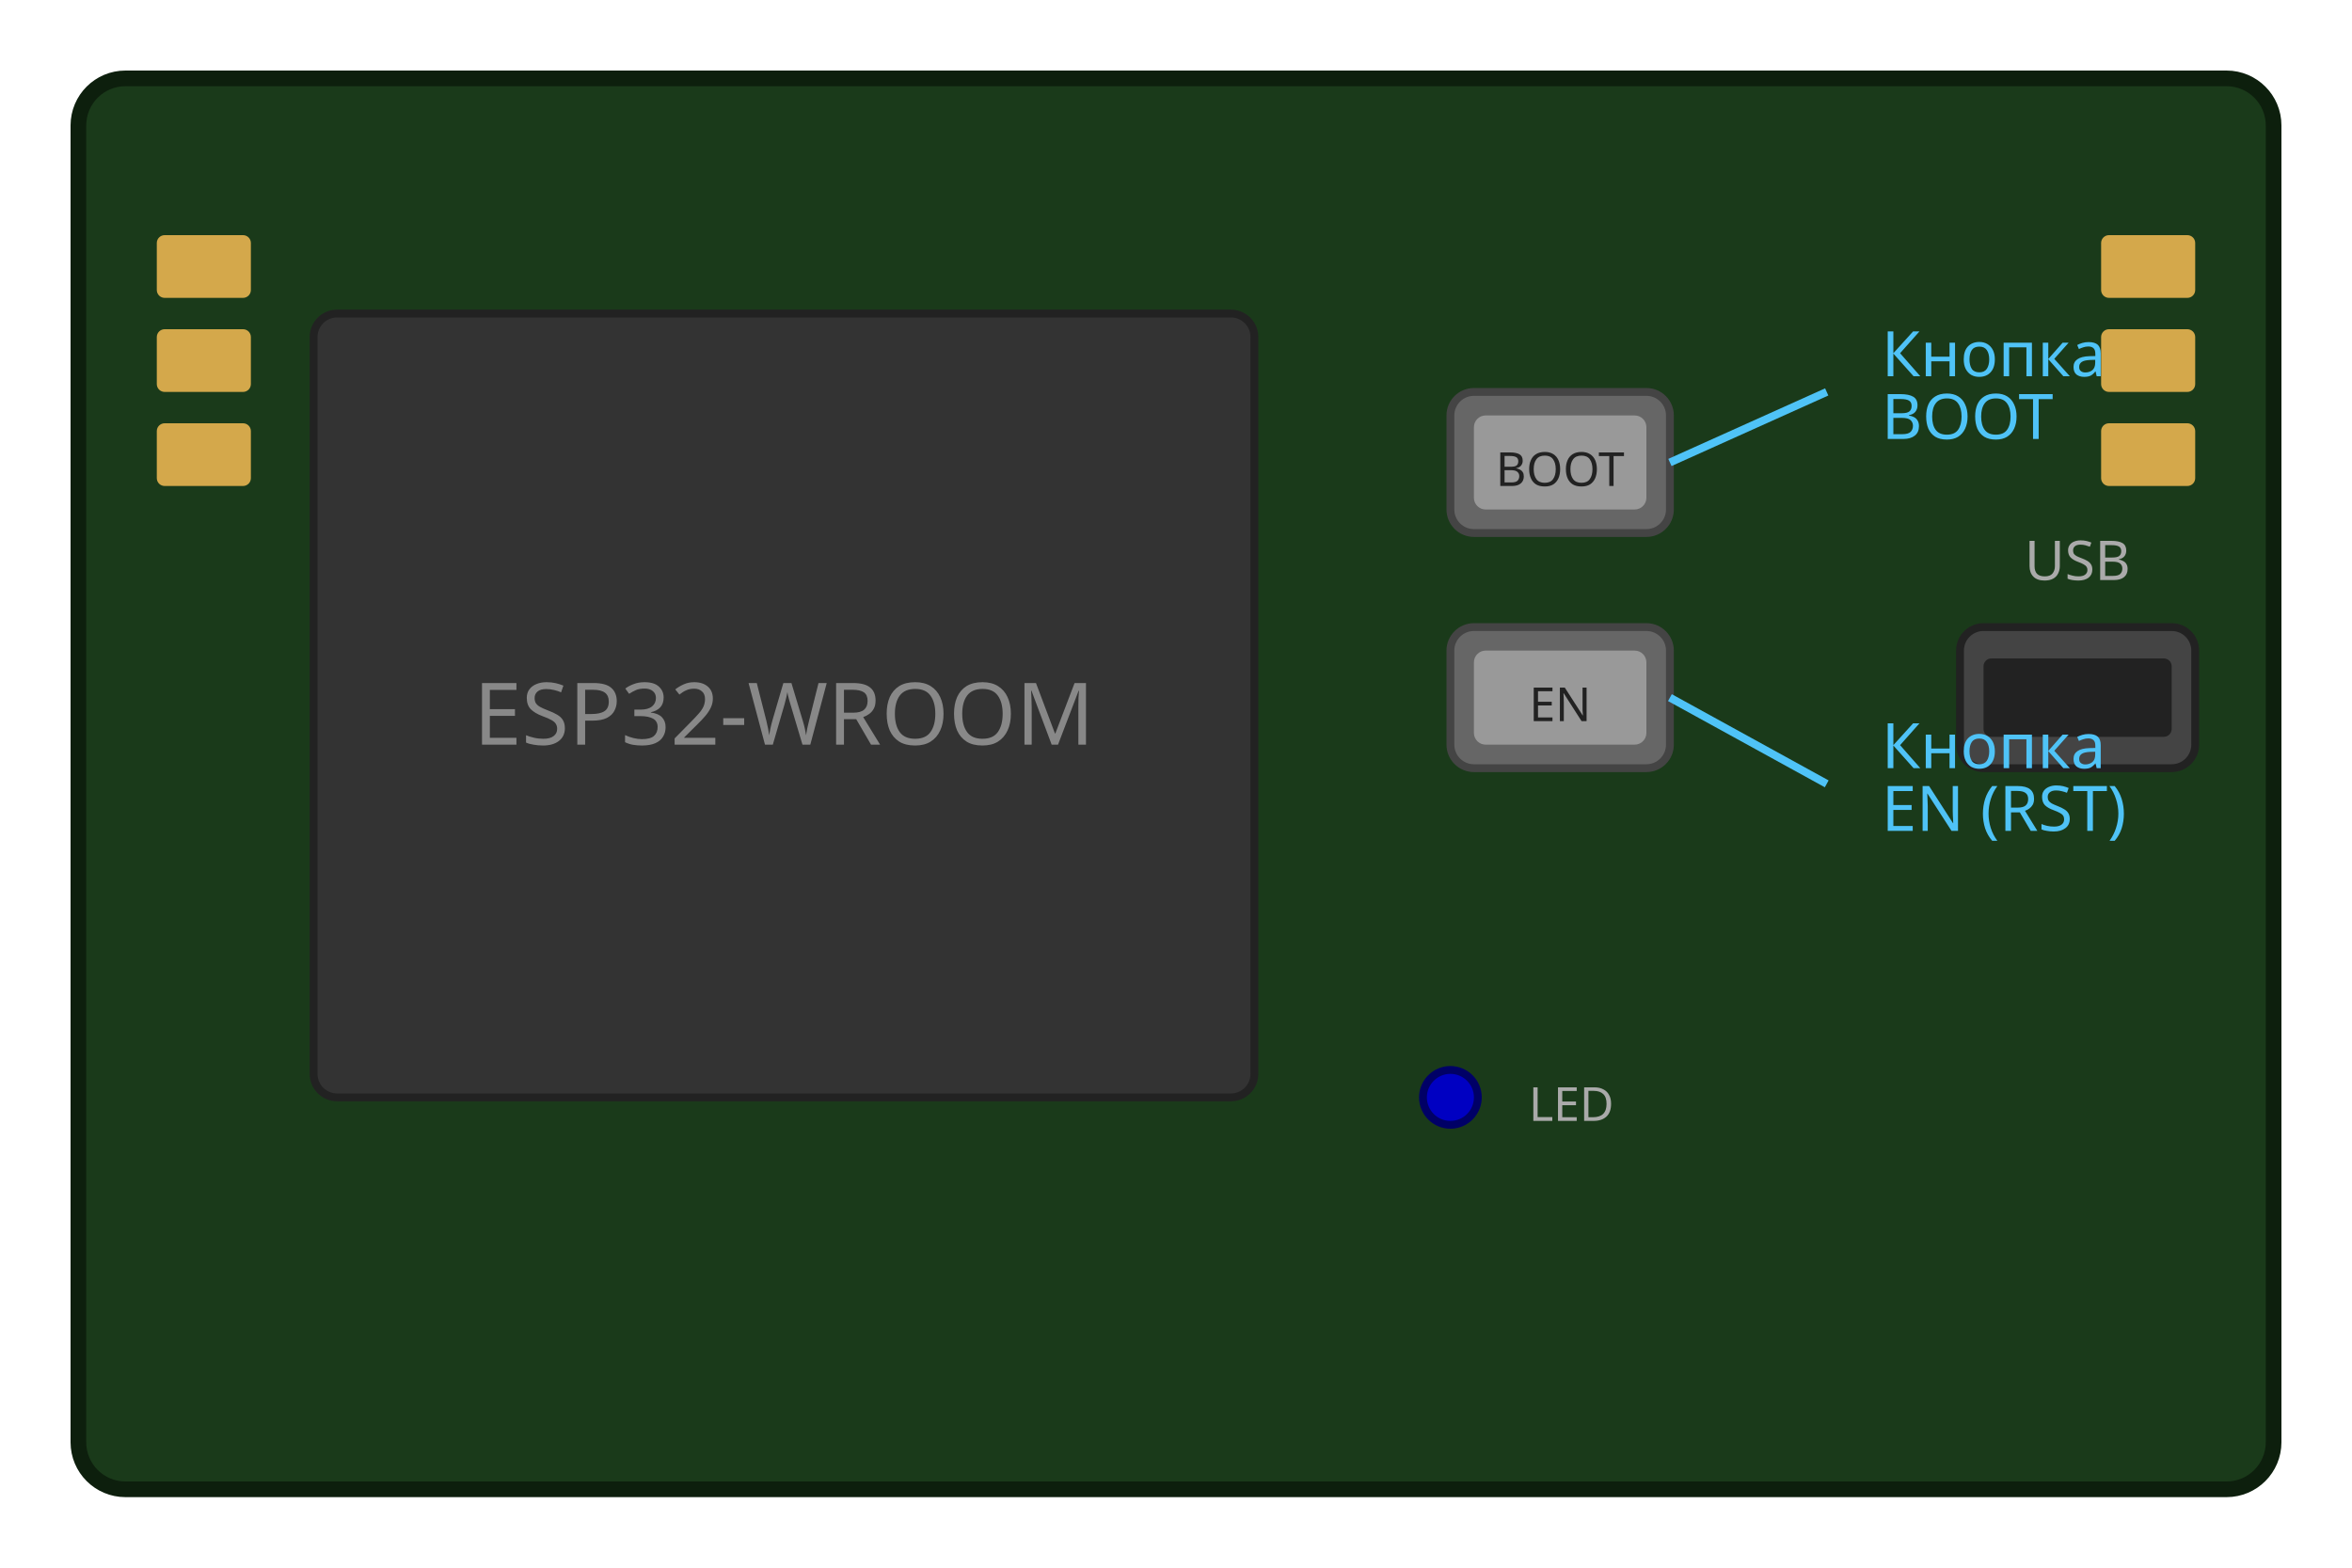
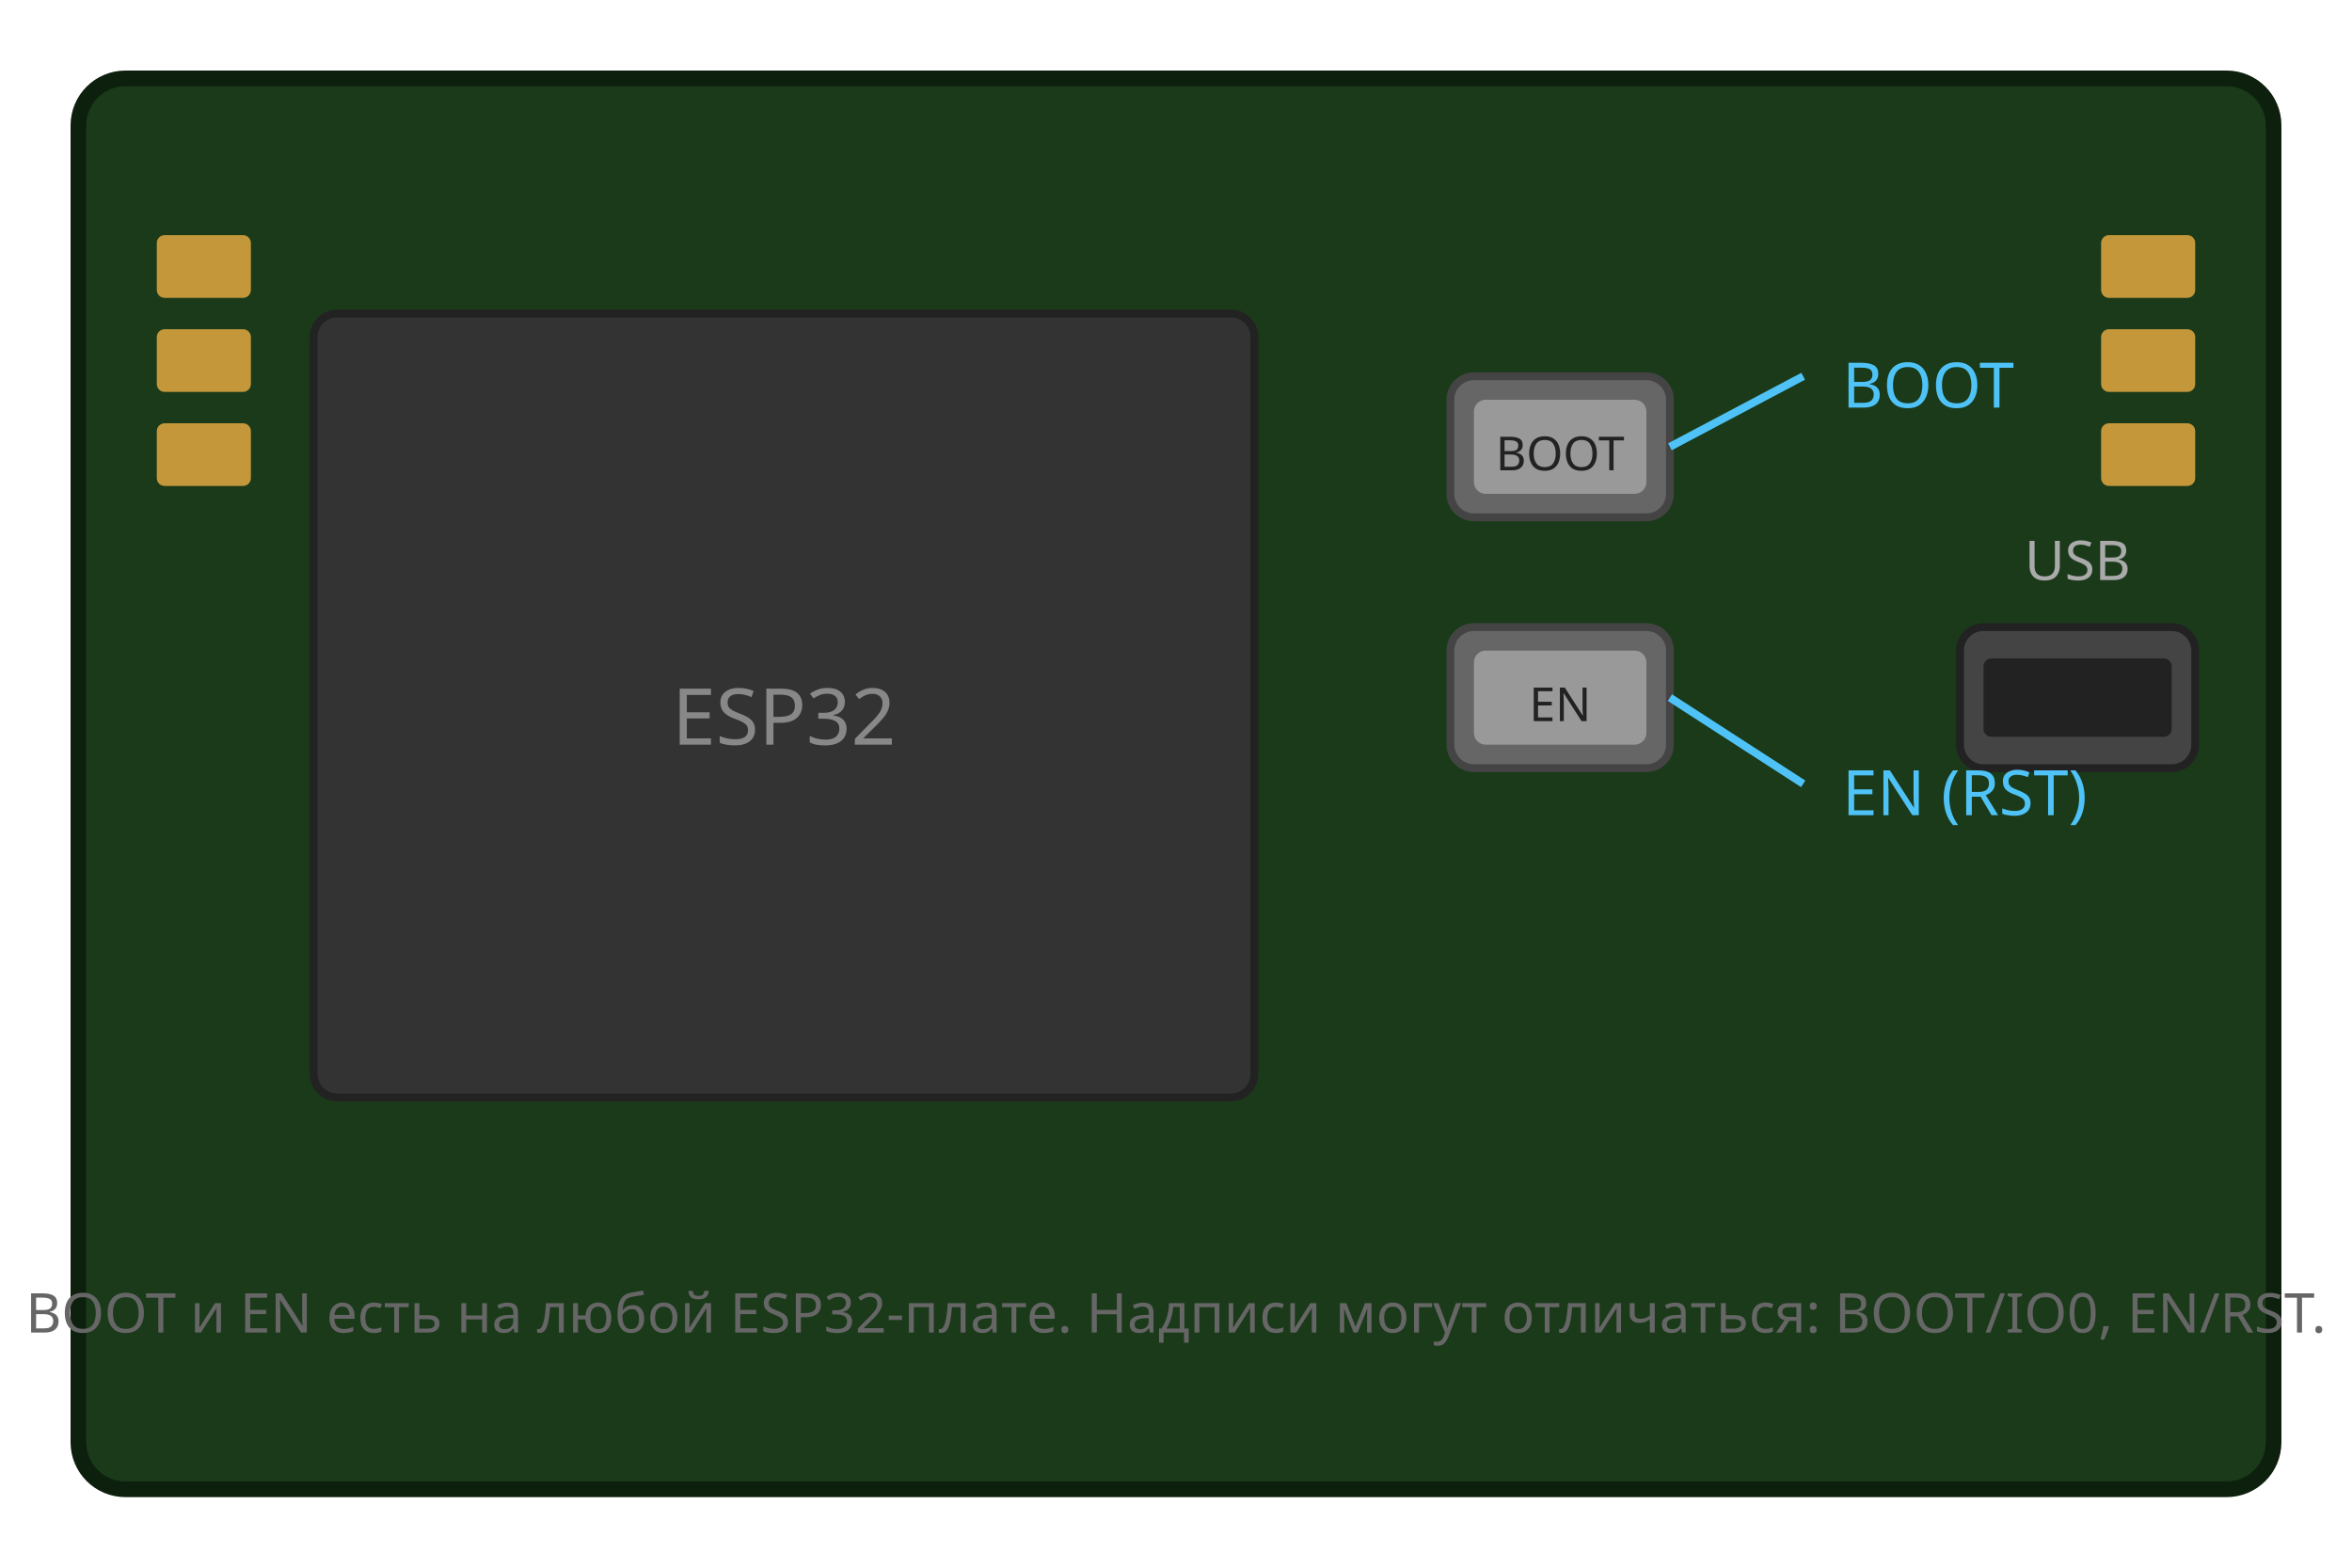
<svg xmlns="http://www.w3.org/2000/svg" viewBox="0 0 300 200" width="300" height="200">
  <rect x="10" y="10" width="280" height="180" rx="6" fill="#1a3a1a" stroke="#0d1f0d" stroke-width="2" />
  <rect x="40" y="40" width="120" height="100" rx="3" fill="#333" stroke="#222" stroke-width="1" />
-   <text x="100" y="95" text-anchor="middle" font-size="11" fill="#888" font-family="sans-serif">ESP32-WROOM</text>
-   <rect x="20" y="30" width="12" height="8" rx="1" fill="#d4a84b" />
-   <rect x="20" y="42" width="12" height="8" rx="1" fill="#d4a84b" />
-   <rect x="20" y="54" width="12" height="8" rx="1" fill="#d4a84b" />
-   <rect x="268" y="30" width="12" height="8" rx="1" fill="#d4a84b" />
-   <rect x="268" y="42" width="12" height="8" rx="1" fill="#d4a84b" />
-   <rect x="268" y="54" width="12" height="8" rx="1" fill="#d4a84b" />
+   <text x="100" y="95" text-anchor="middle" font-size="10" fill="#888" font-family="sans-serif">ESP32</text>
+   <rect x="20" y="30" width="12" height="8" rx="1" fill="#c4983a" />
+   <rect x="20" y="42" width="12" height="8" rx="1" fill="#c4983a" />
+   <rect x="20" y="54" width="12" height="8" rx="1" fill="#c4983a" />
+   <rect x="268" y="30" width="12" height="8" rx="1" fill="#c4983a" />
+   <rect x="268" y="42" width="12" height="8" rx="1" fill="#c4983a" />
+   <rect x="268" y="54" width="12" height="8" rx="1" fill="#c4983a" />
  <rect x="250" y="80" width="30" height="18" rx="3" fill="#444" stroke="#222" stroke-width="1" />
  <rect x="253" y="84" width="24" height="10" rx="1" fill="#222" />
  <text x="265" y="74" text-anchor="middle" font-size="7" fill="#aaa" font-family="sans-serif">USB</text>
-   <rect x="185" y="50" width="28" height="18" rx="3" fill="#666" stroke="#444" stroke-width="1" />
-   <rect x="188" y="53" width="22" height="12" rx="1.5" fill="#999" />
-   <text x="199" y="62" text-anchor="middle" font-size="6" fill="#222" font-family="sans-serif">BOOT</text>
+   <rect x="185" y="48" width="28" height="18" rx="3" fill="#666" stroke="#444" stroke-width="1" />
+   <rect x="188" y="51" width="22" height="12" rx="1.5" fill="#999" />
+   <text x="199" y="60" text-anchor="middle" font-size="6" fill="#222" font-family="sans-serif">BOOT</text>
  <rect x="185" y="80" width="28" height="18" rx="3" fill="#666" stroke="#444" stroke-width="1" />
  <rect x="188" y="83" width="22" height="12" rx="1.5" fill="#999" />
  <text x="199" y="92" text-anchor="middle" font-size="6" fill="#222" font-family="sans-serif">EN</text>
-   <line x1="213" y1="59" x2="233" y2="50" stroke="#4fc3f7" stroke-width="1" />
-   <line x1="213" y1="89" x2="233" y2="100" stroke="#4fc3f7" stroke-width="1" />
-   <text x="240" y="48" font-size="8" fill="#4fc3f7" font-family="sans-serif">Кнопка</text>
-   <text x="240" y="56" font-size="8" fill="#4fc3f7" font-family="sans-serif">BOOT</text>
-   <text x="240" y="98" font-size="8" fill="#4fc3f7" font-family="sans-serif">Кнопка</text>
-   <text x="240" y="106" font-size="8" fill="#4fc3f7" font-family="sans-serif">EN (RST)</text>
-   <circle cx="185" cy="140" r="4" fill="#006" />
-   <circle cx="185" cy="140" r="3" fill="#00f" opacity="0.6" />
-   <text x="195" y="143" font-size="6" fill="#aaa" font-family="sans-serif">LED</text>
+   <line x1="213" y1="57" x2="230" y2="48" stroke="#4fc3f7" stroke-width="1" />
+   <text x="235" y="52" font-size="8" fill="#4fc3f7" font-family="sans-serif">BOOT</text>
+   <line x1="213" y1="89" x2="230" y2="100" stroke="#4fc3f7" stroke-width="1" />
+   <text x="235" y="104" font-size="8" fill="#4fc3f7" font-family="sans-serif">EN (RST)</text>
+   <text x="150" y="170" text-anchor="middle" font-size="7" fill="#666" font-family="sans-serif">BOOT и EN есть на любой ESP32-плате. Надписи могут отличаться: BOOT/IO0, EN/RST.</text>
</svg>
